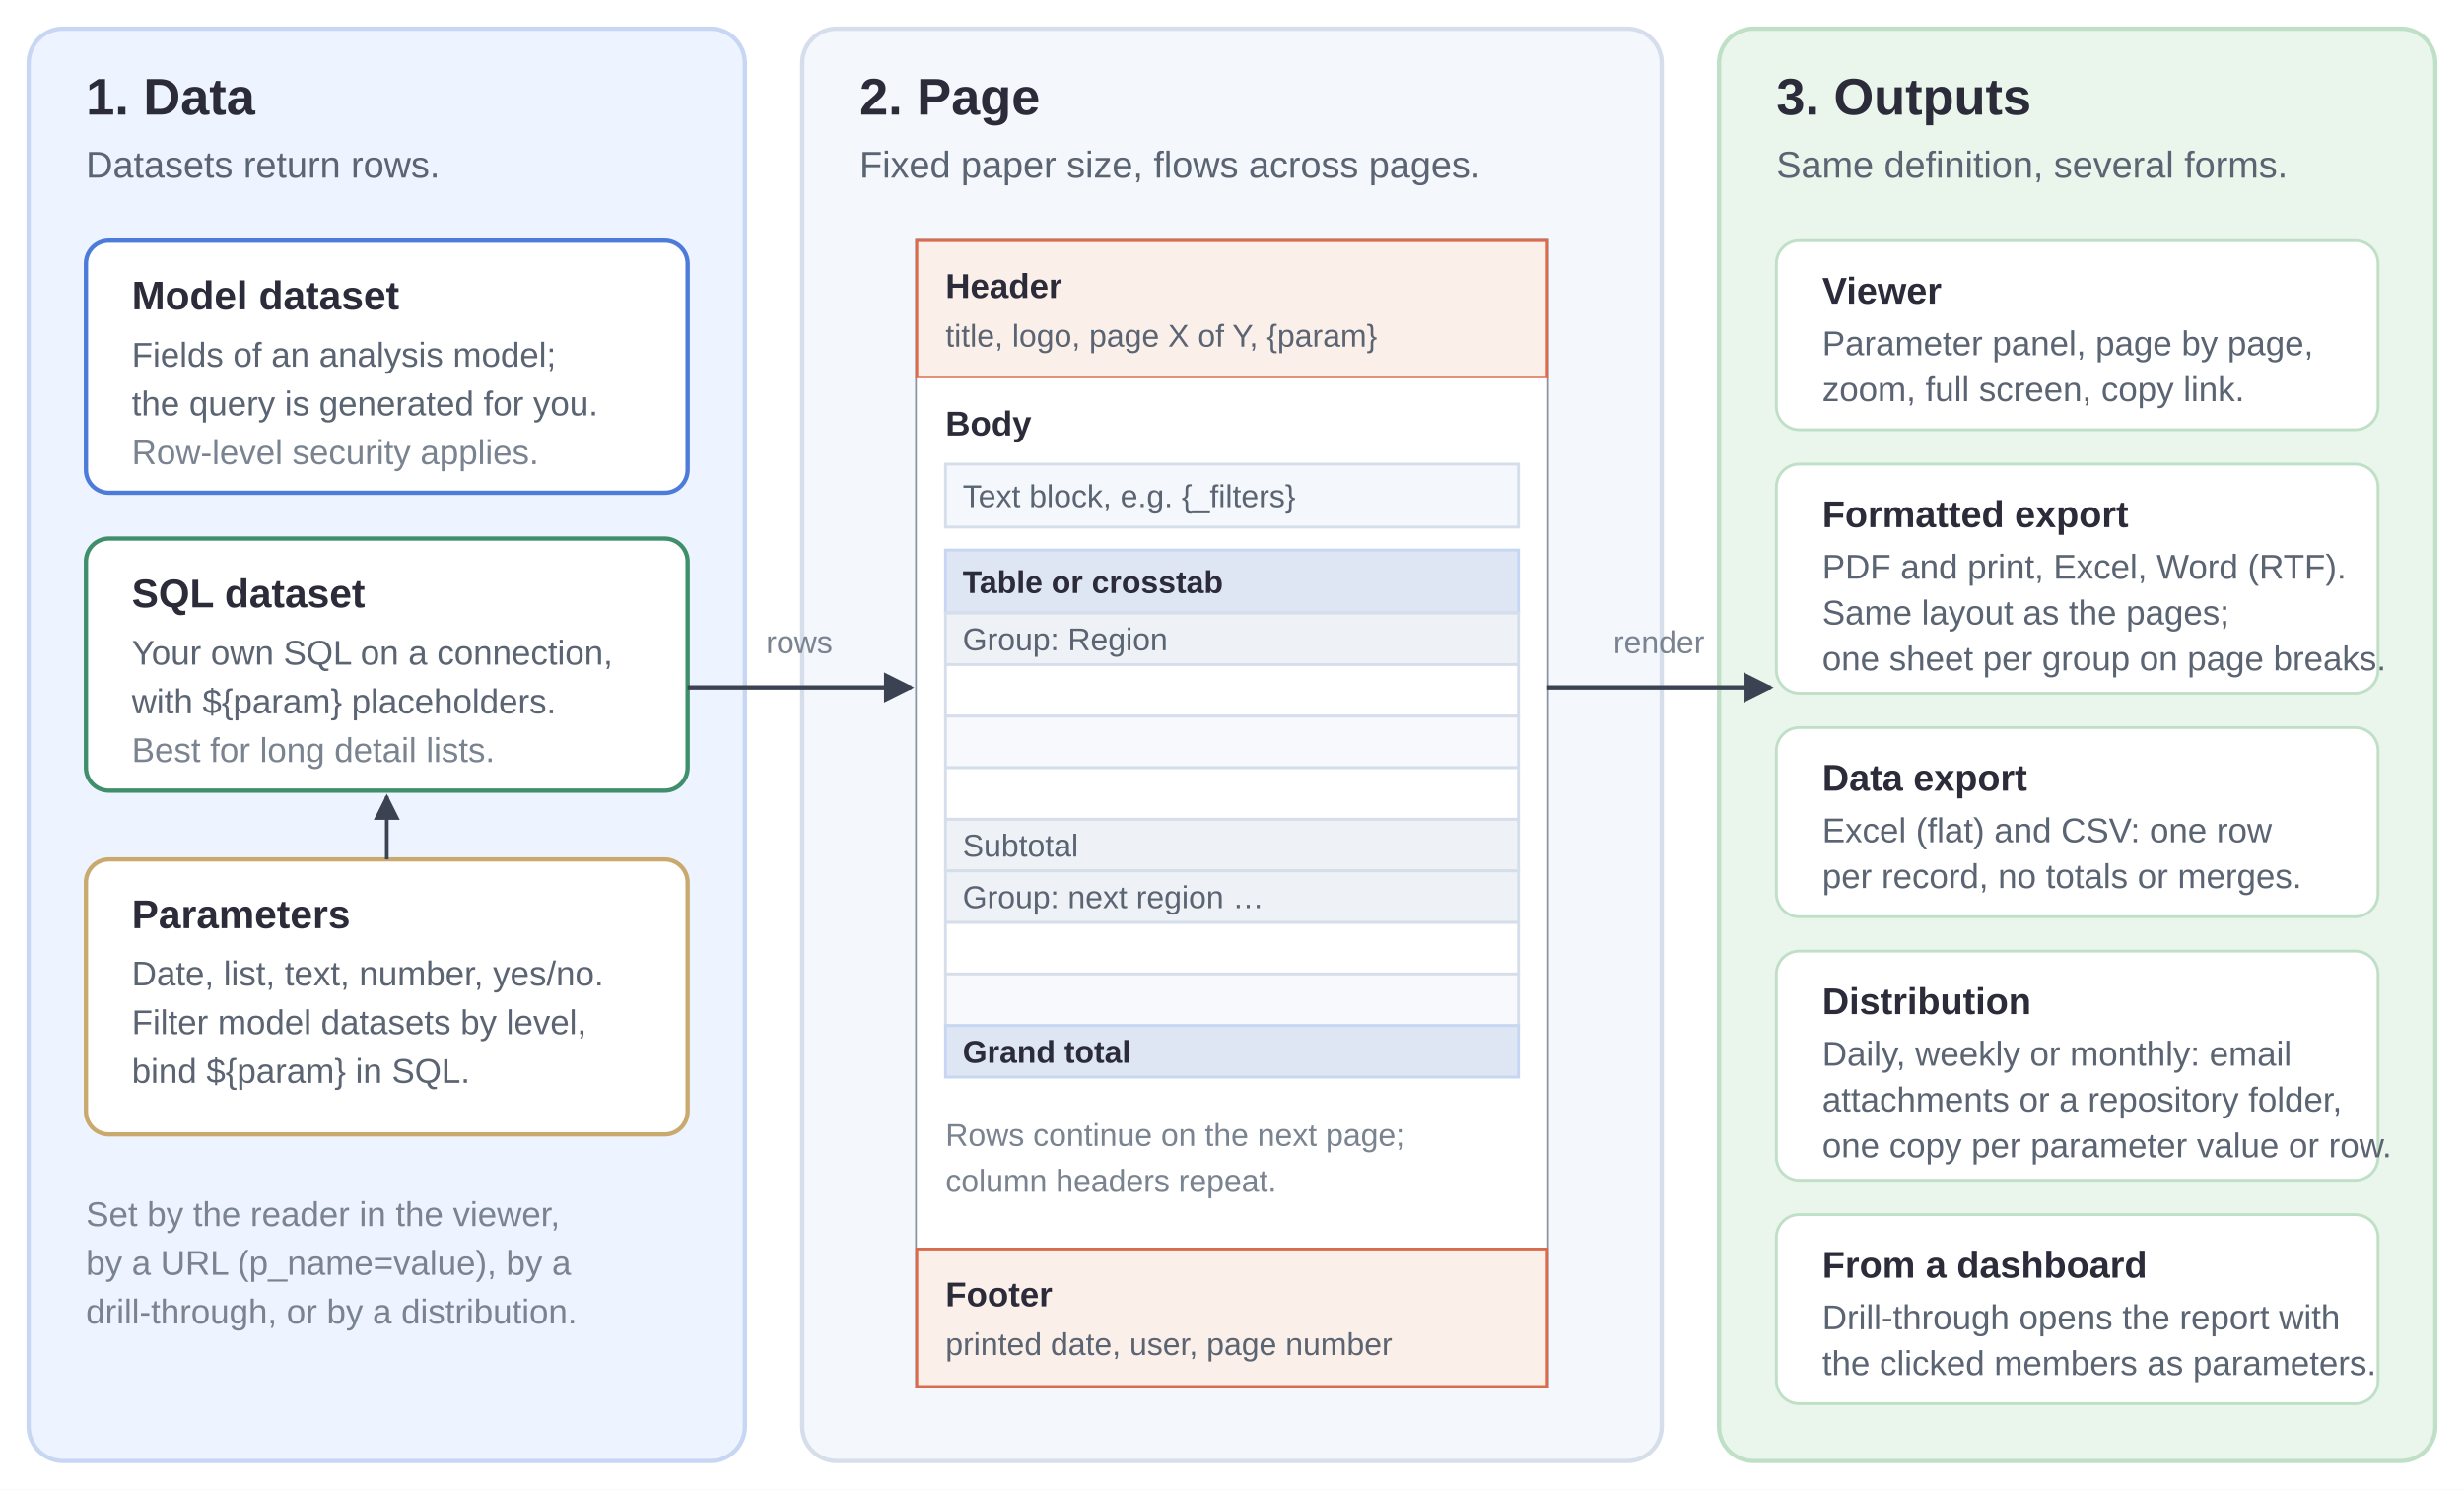
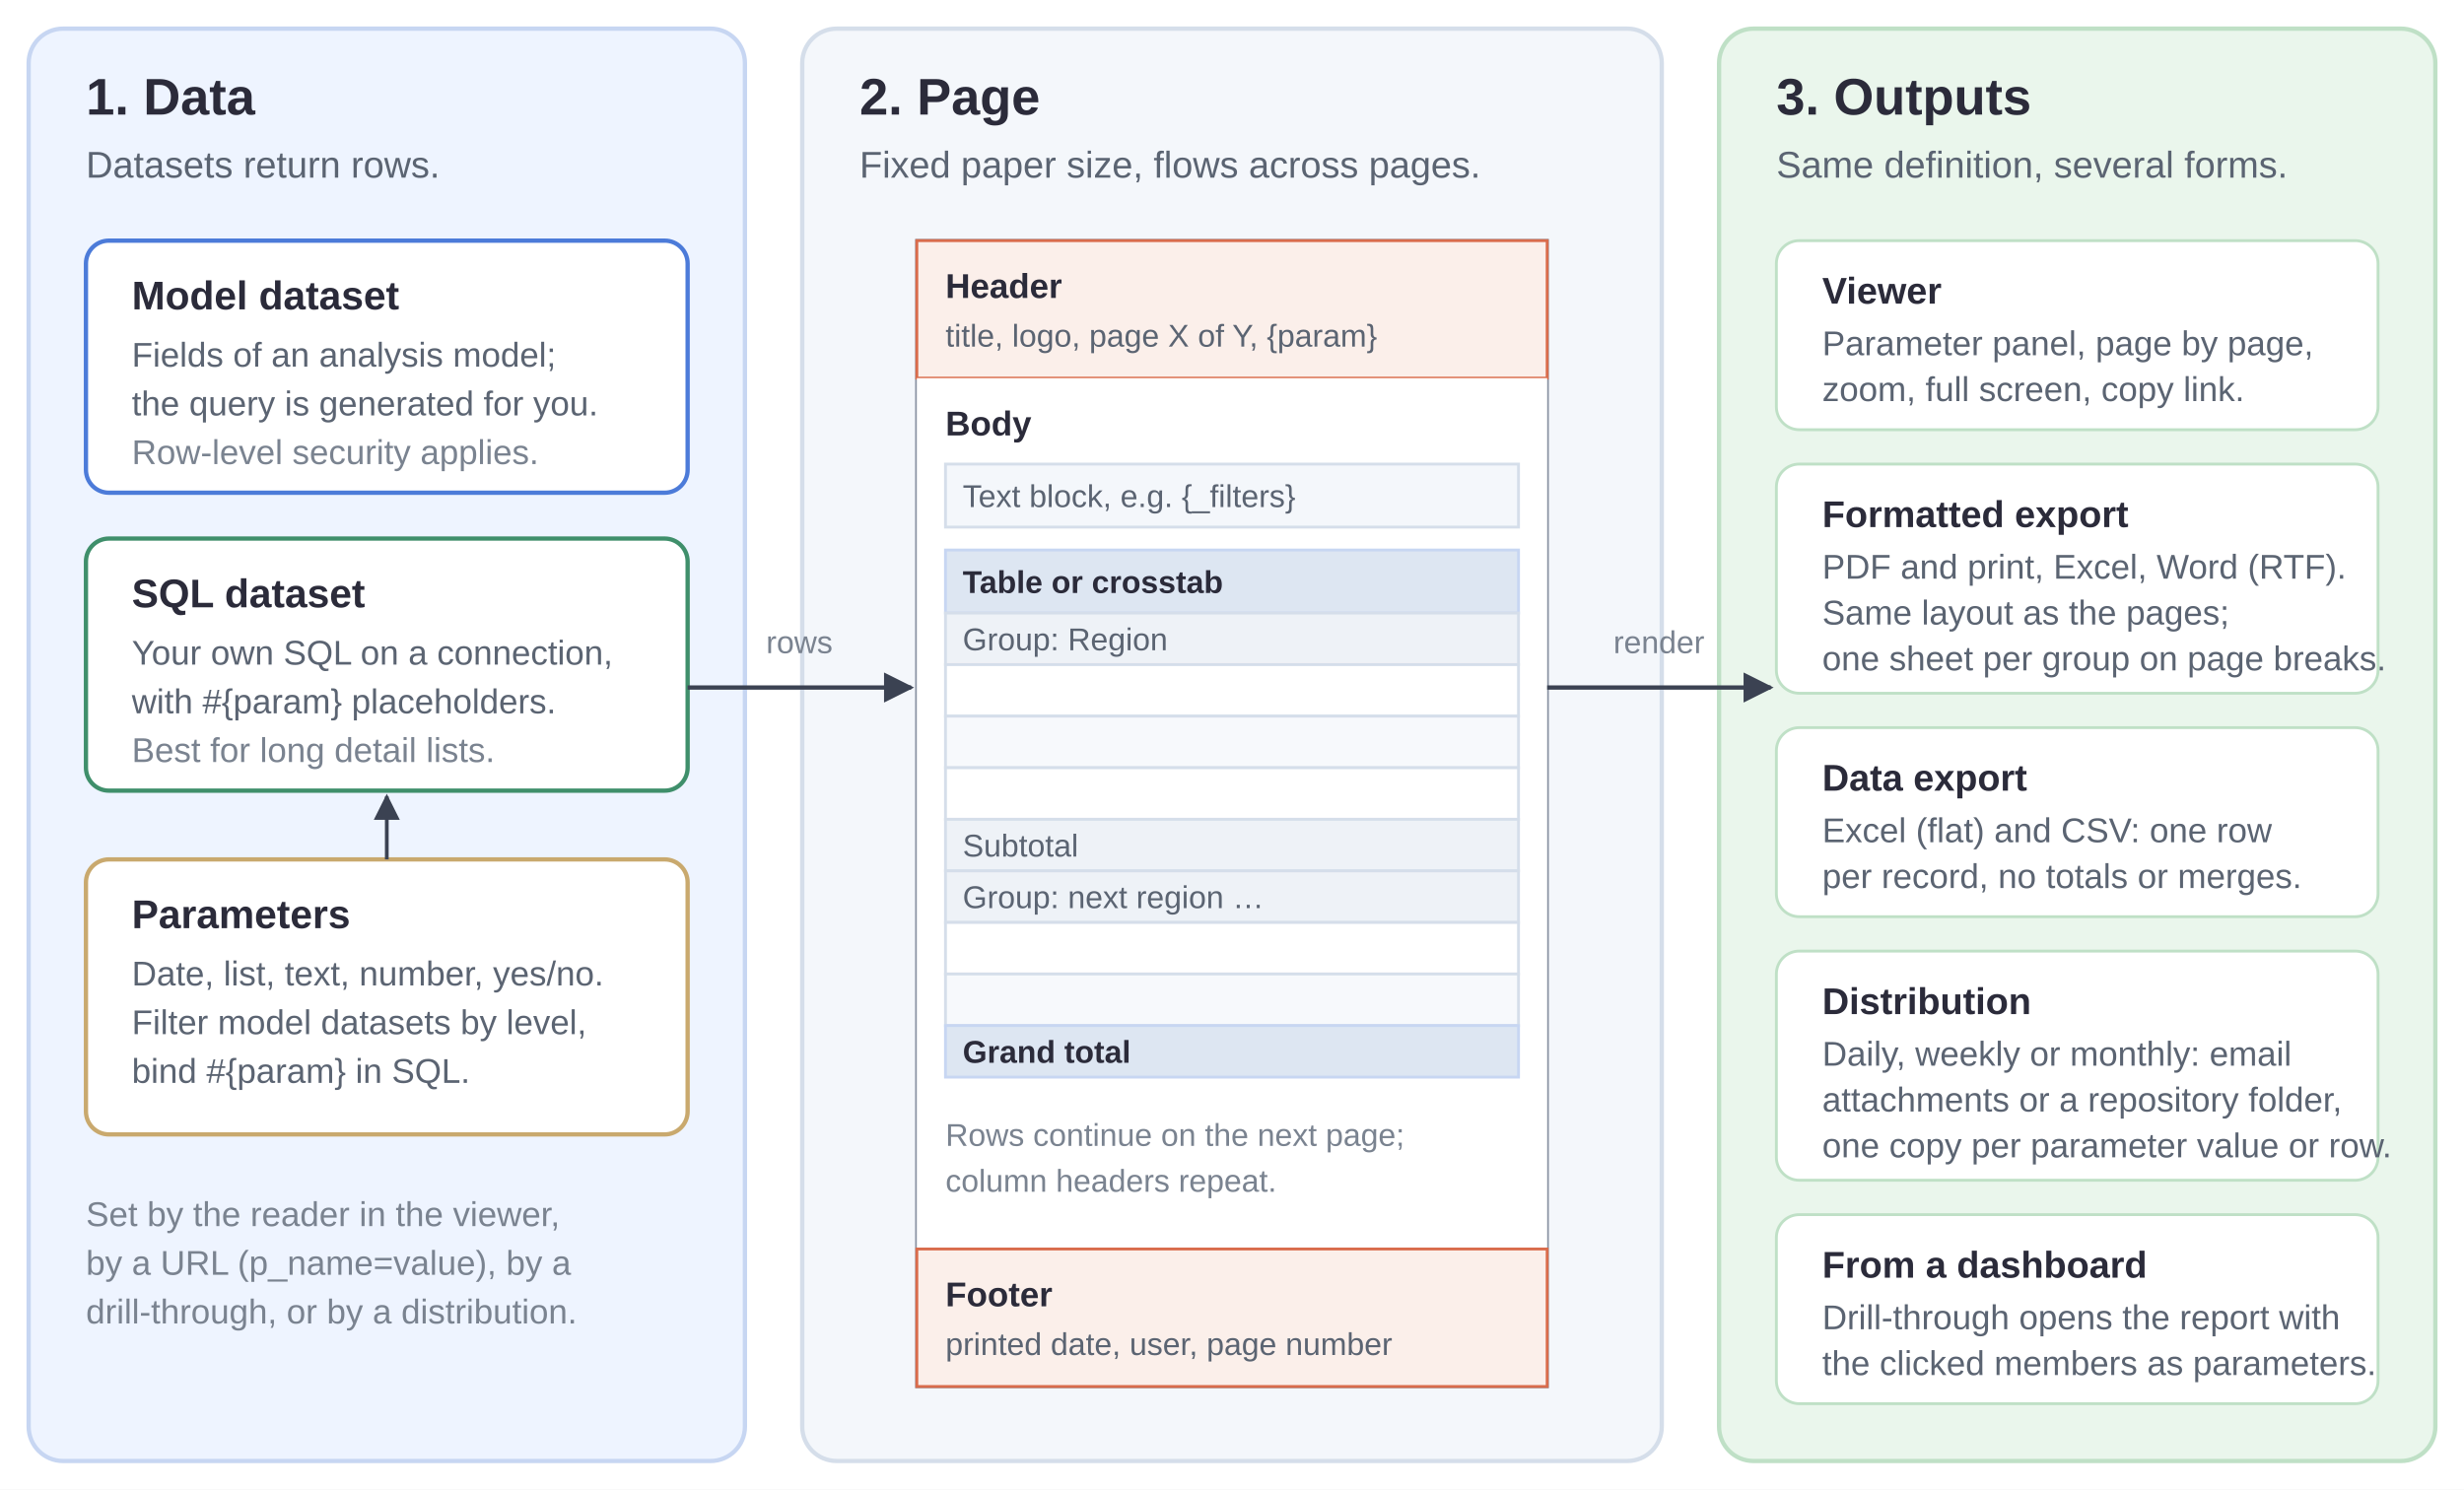
<svg xmlns="http://www.w3.org/2000/svg" width="860" height="520" viewBox="0 0 860 520" font-family="'Segoe UI','Helvetica Neue',Arial,'Microsoft YaHei','PingFang SC','Noto Sans',sans-serif" role="img" aria-labelledby="title desc">
  <defs>
    <marker id="arrow" viewBox="0 0 10 10" refX="9" refY="5" markerWidth="7" markerHeight="7" orient="auto-start-reverse">
      <path d="M0,0 L10,5 L0,10 z" fill="#3B4252" />
    </marker>
  </defs>
  <rect width="860" height="520" fill="#FFFFFF" />
  <rect x="10" y="10" width="250" height="500" rx="12" fill="#EEF4FF" stroke="#C7D6F2" stroke-width="1.5" />
  <text x="30" y="40" font-size="18" font-weight="700" fill="#2B2B3A">1. Data</text>
  <text x="30" y="62" font-size="13" fill="#5B6472">Datasets return rows.</text>
  <rect x="30" y="84" width="210" height="88" rx="8" fill="#FFFFFF" stroke="#4C7BD9" stroke-width="1.5" />
  <text x="46" y="108" font-size="14" font-weight="700" fill="#2B2B3A">Model dataset</text>
  <text x="46" y="128" font-size="12" fill="#5B6472">Fields of an analysis model;</text>
  <text x="46" y="145" font-size="12" fill="#5B6472">the query is generated for you.</text>
  <text x="46" y="162" font-size="12" fill="#7A8390">Row-level security applies.</text>
  <rect x="30" y="188" width="210" height="88" rx="8" fill="#FFFFFF" stroke="#3F8F6B" stroke-width="1.5" />
  <text x="46" y="212" font-size="14" font-weight="700" fill="#2B2B3A">SQL dataset</text>
  <text x="46" y="232" font-size="12" fill="#5B6472">Your own SQL on a connection,</text>
-   <text x="46" y="249" font-size="12" fill="#5B6472">with ${param} placeholders.</text>
+   <text x="46" y="249" font-size="12" fill="#5B6472">with #{param} placeholders.</text>
  <text x="46" y="266" font-size="12" fill="#7A8390">Best for long detail lists.</text>
  <rect x="30" y="300" width="210" height="96" rx="8" fill="#FFFFFF" stroke="#C9A96E" stroke-width="1.5" />
  <text x="46" y="324" font-size="14" font-weight="700" fill="#2B2B3A">Parameters</text>
  <text x="46" y="344" font-size="12" fill="#5B6472">Date, list, text, number, yes/no.</text>
  <text x="46" y="361" font-size="12" fill="#5B6472">Filter model datasets by level,</text>
-   <text x="46" y="378" font-size="12" fill="#5B6472">bind ${param} in SQL.</text>
+   <text x="46" y="378" font-size="12" fill="#5B6472">bind #{param} in SQL.</text>
  <line x1="135" y1="300" x2="135" y2="278" stroke="#3B4252" stroke-width="1.3" marker-end="url(#arrow)" />
  <line x1="135" y1="300" x2="135" y2="278" stroke="none" />
  <text x="30" y="428" font-size="12" fill="#7A8390">Set by the reader in the viewer,</text>
  <text x="30" y="445" font-size="12" fill="#7A8390">by a URL (p_name=value), by a</text>
  <text x="30" y="462" font-size="12" fill="#7A8390">drill-through, or by a distribution.</text>
  <rect x="280" y="10" width="300" height="500" rx="12" fill="#F4F7FB" stroke="#D5DEEA" stroke-width="1.5" />
  <text x="300" y="40" font-size="18" font-weight="700" fill="#2B2B3A">2. Page</text>
  <text x="300" y="62" font-size="13" fill="#5B6472">Fixed paper size, flows across pages.</text>
  <rect x="320" y="84" width="220" height="400" fill="#FFFFFF" stroke="#8A93A3" stroke-width="1.2" />
  <rect x="320" y="84" width="220" height="48" fill="#FBEFEA" stroke="#D96C4C" stroke-width="1" />
  <text x="330" y="104" font-size="12" font-weight="700" fill="#2B2B3A">Header</text>
  <text x="330" y="121" font-size="11" fill="#5B6472">title, logo, page X of Y, {param}</text>
  <rect x="320" y="132" width="220" height="304" fill="#FFFFFF" />
  <text x="330" y="152" font-size="12" font-weight="700" fill="#2B2B3A">Body</text>
  <rect x="330" y="162" width="200" height="22" fill="#F4F7FB" stroke="#D5DEEA" />
  <text x="336" y="177" font-size="11" fill="#5B6472">Text block, e.g. {_filters}</text>
  <rect x="330" y="192" width="200" height="22" fill="#DDE6F2" stroke="#C7D6F2" />
  <text x="336" y="207" font-size="11" font-weight="700" fill="#2B2B3A">Table or crosstab</text>
  <rect x="330" y="214" width="200" height="18" fill="#EEF2F7" stroke="#D5DEEA" />
  <text x="336" y="227" font-size="11" fill="#5B6472">Group: Region</text>
  <rect x="330" y="232" width="200" height="18" fill="#FFFFFF" stroke="#D5DEEA" />
  <rect x="330" y="250" width="200" height="18" fill="#F7F9FC" stroke="#D5DEEA" />
  <rect x="330" y="268" width="200" height="18" fill="#FFFFFF" stroke="#D5DEEA" />
  <rect x="330" y="286" width="200" height="18" fill="#EEF2F7" stroke="#D5DEEA" />
  <text x="336" y="299" font-size="11" fill="#5B6472">Subtotal</text>
  <rect x="330" y="304" width="200" height="18" fill="#EEF2F7" stroke="#D5DEEA" />
  <text x="336" y="317" font-size="11" fill="#5B6472">Group: next region …</text>
  <rect x="330" y="322" width="200" height="18" fill="#FFFFFF" stroke="#D5DEEA" />
  <rect x="330" y="340" width="200" height="18" fill="#F7F9FC" stroke="#D5DEEA" />
  <rect x="330" y="358" width="200" height="18" fill="#DDE6F2" stroke="#C7D6F2" />
  <text x="336" y="371" font-size="11" font-weight="700" fill="#2B2B3A">Grand total</text>
  <text x="330" y="400" font-size="11" fill="#7A8390">Rows continue on the next page;</text>
  <text x="330" y="416" font-size="11" fill="#7A8390">column headers repeat.</text>
  <rect x="320" y="436" width="220" height="48" fill="#FBEFEA" stroke="#D96C4C" stroke-width="1" />
  <text x="330" y="456" font-size="12" font-weight="700" fill="#2B2B3A">Footer</text>
  <text x="330" y="473" font-size="11" fill="#5B6472">printed date, user, page number</text>
  <line x1="240" y1="240" x2="318" y2="240" stroke="#3B4252" stroke-width="1.5" marker-end="url(#arrow)" />
  <rect x="600" y="10" width="250" height="500" rx="12" fill="#EAF6EC" stroke="#BFE0C6" stroke-width="1.5" />
  <text x="620" y="40" font-size="18" font-weight="700" fill="#2B2B3A">3. Outputs</text>
  <text x="620" y="62" font-size="13" fill="#5B6472">Same definition, several forms.</text>
  <rect x="620" y="84" width="210" height="66" rx="8" fill="#FFFFFF" stroke="#BFE0C6" />
  <text x="636" y="106" font-size="13" font-weight="700" fill="#2B2B3A">Viewer</text>
  <text x="636" y="124" font-size="12" fill="#5B6472">Parameter panel, page by page,</text>
  <text x="636" y="140" font-size="12" fill="#5B6472">zoom, full screen, copy link.</text>
  <rect x="620" y="162" width="210" height="80" rx="8" fill="#FFFFFF" stroke="#BFE0C6" />
  <text x="636" y="184" font-size="13" font-weight="700" fill="#2B2B3A">Formatted export</text>
  <text x="636" y="202" font-size="12" fill="#5B6472">PDF and print, Excel, Word (RTF).</text>
  <text x="636" y="218" font-size="12" fill="#5B6472">Same layout as the pages;</text>
  <text x="636" y="234" font-size="12" fill="#5B6472">one sheet per group on page breaks.</text>
  <rect x="620" y="254" width="210" height="66" rx="8" fill="#FFFFFF" stroke="#BFE0C6" />
  <text x="636" y="276" font-size="13" font-weight="700" fill="#2B2B3A">Data export</text>
  <text x="636" y="294" font-size="12" fill="#5B6472">Excel (flat) and CSV: one row</text>
  <text x="636" y="310" font-size="12" fill="#5B6472">per record, no totals or merges.</text>
  <rect x="620" y="332" width="210" height="80" rx="8" fill="#FFFFFF" stroke="#BFE0C6" />
  <text x="636" y="354" font-size="13" font-weight="700" fill="#2B2B3A">Distribution</text>
  <text x="636" y="372" font-size="12" fill="#5B6472">Daily, weekly or monthly: email</text>
  <text x="636" y="388" font-size="12" fill="#5B6472">attachments or a repository folder,</text>
  <text x="636" y="404" font-size="12" fill="#5B6472">one copy per parameter value or row.</text>
  <rect x="620" y="424" width="210" height="66" rx="8" fill="#FFFFFF" stroke="#BFE0C6" />
  <text x="636" y="446" font-size="13" font-weight="700" fill="#2B2B3A">From a dashboard</text>
  <text x="636" y="464" font-size="12" fill="#5B6472">Drill-through opens the report with</text>
  <text x="636" y="480" font-size="12" fill="#5B6472">the clicked members as parameters.</text>
  <line x1="540" y1="240" x2="618" y2="240" stroke="#3B4252" stroke-width="1.5" marker-end="url(#arrow)" />
  <text x="579" y="228" font-size="11" fill="#7A8390" text-anchor="middle">render</text>
  <text x="279" y="228" font-size="11" fill="#7A8390" text-anchor="middle">rows</text>
</svg>
